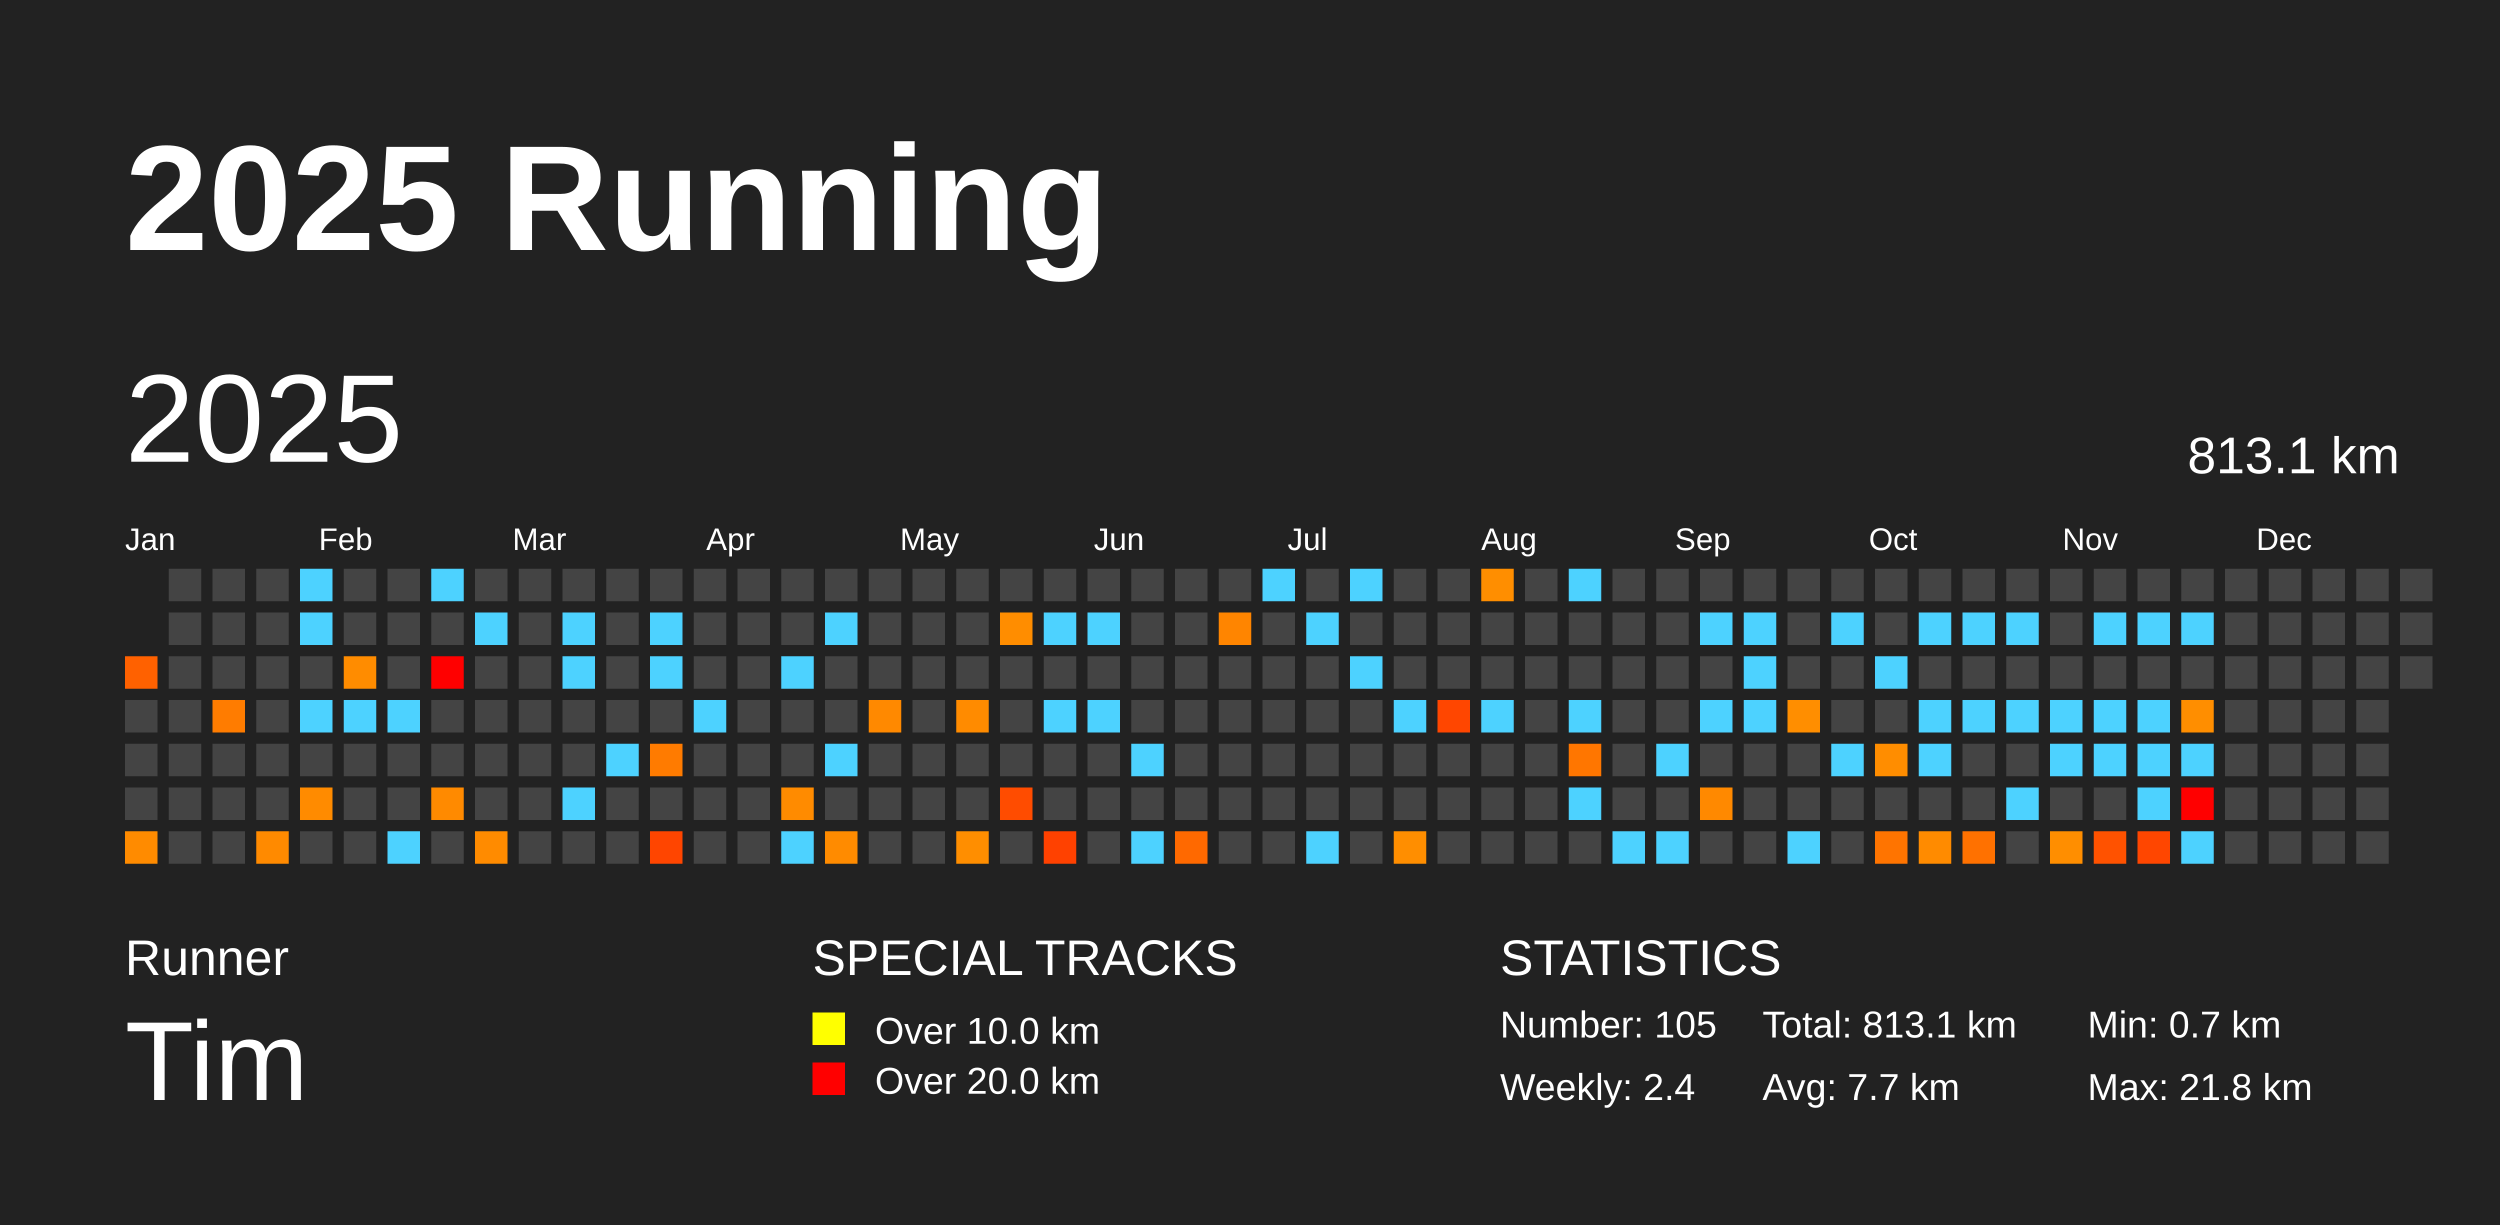
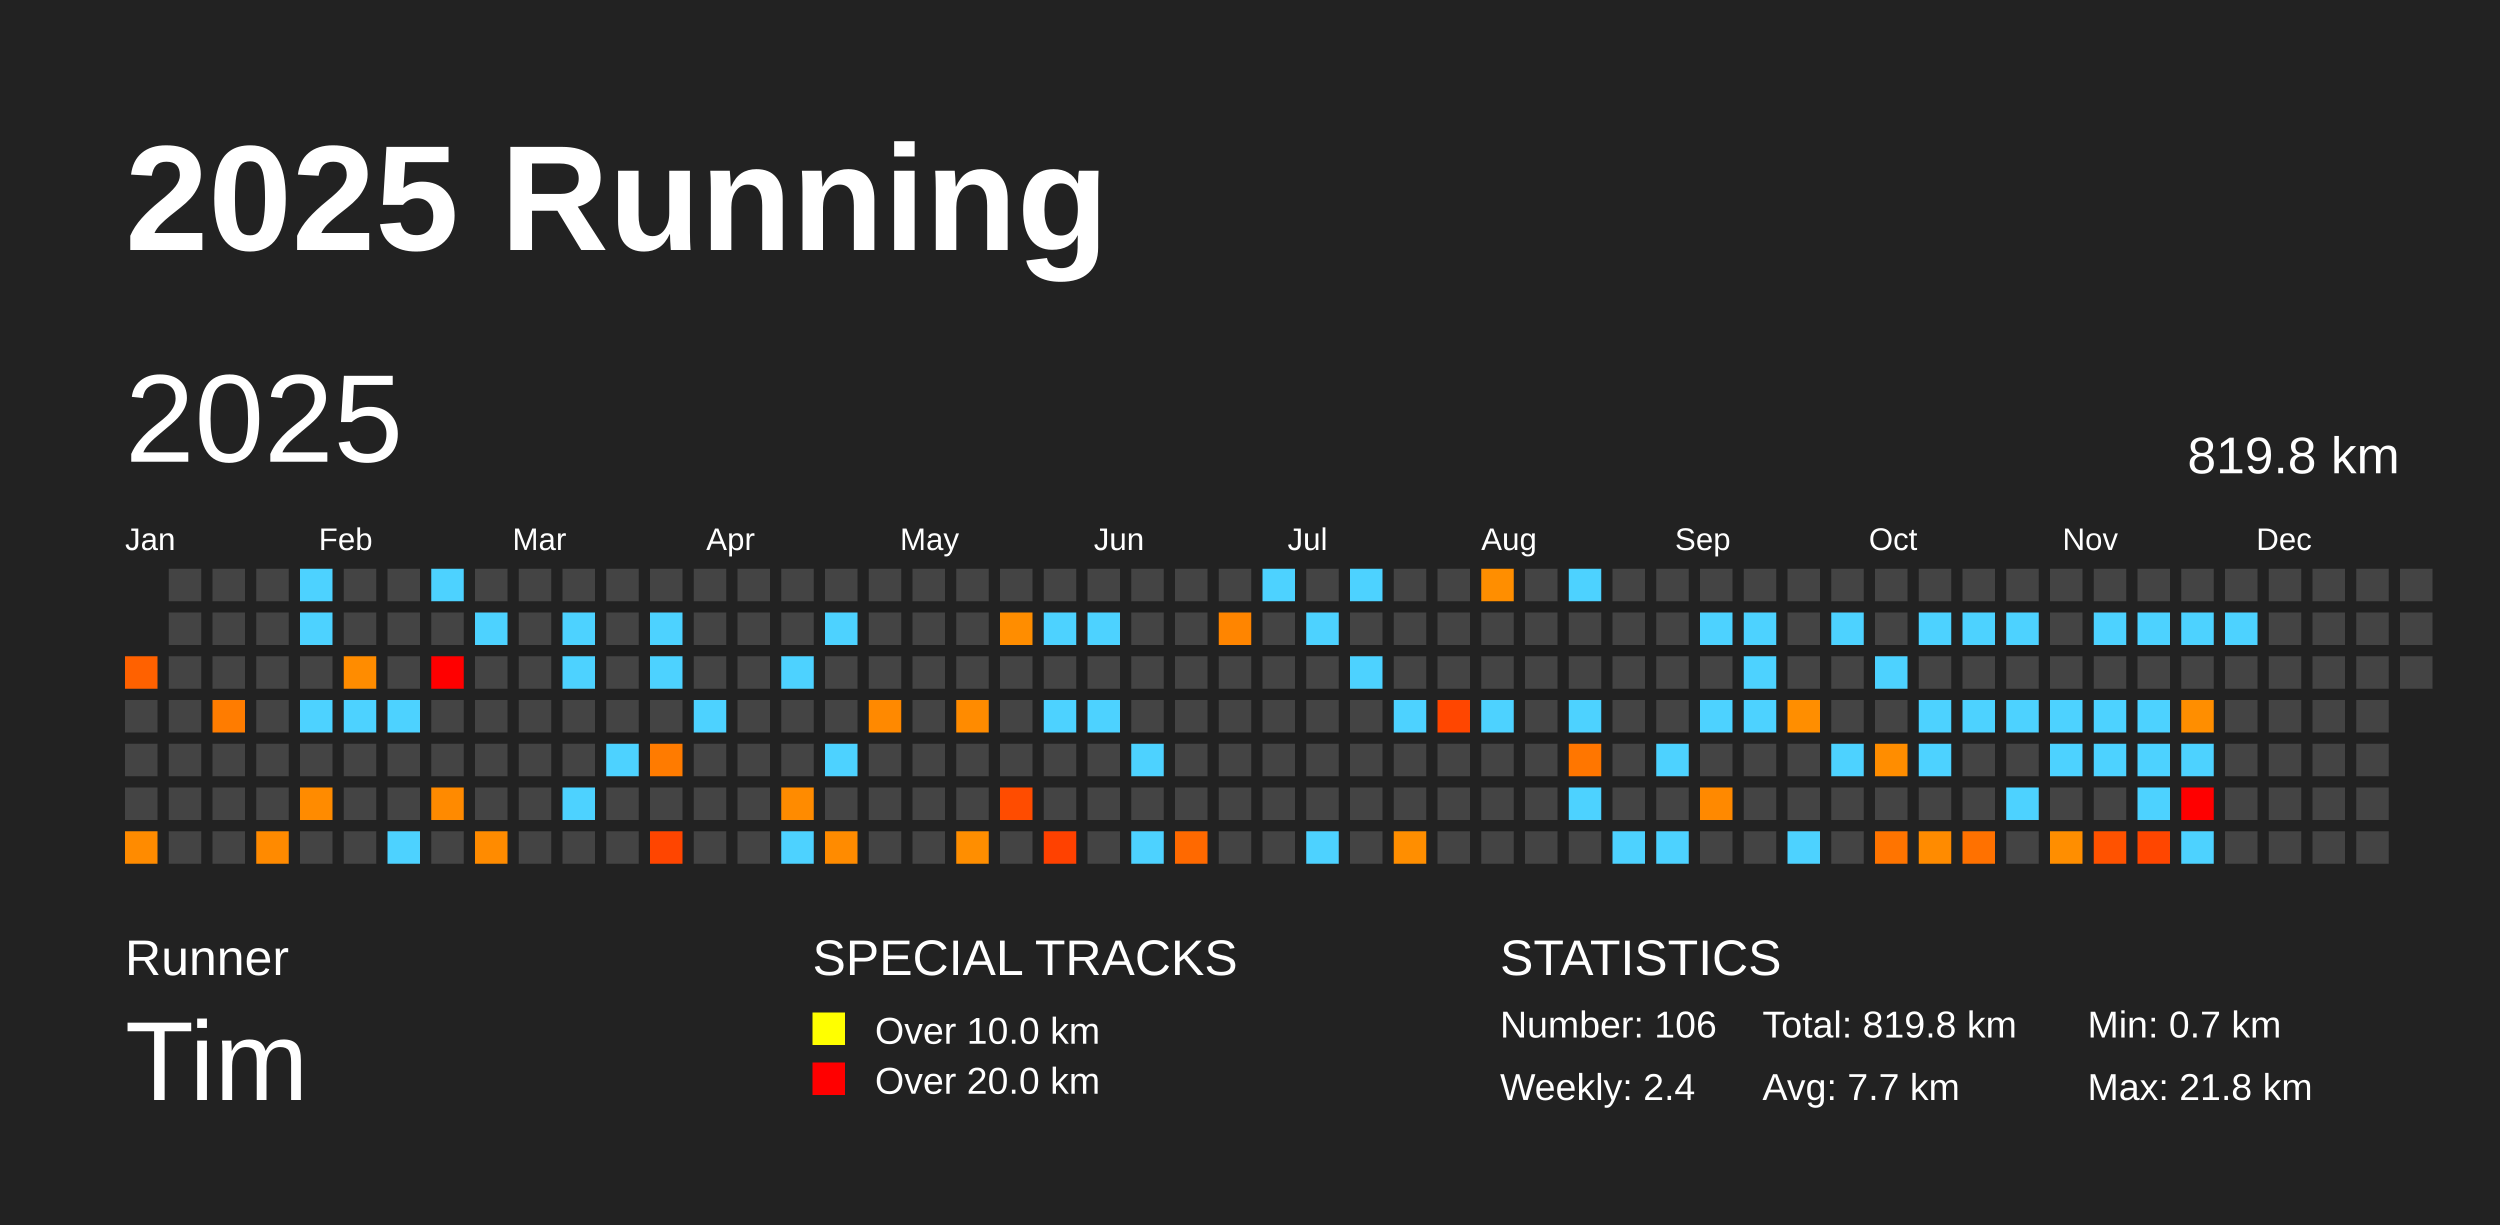
<svg xmlns="http://www.w3.org/2000/svg" baseProfile="full" height="98mm" version="1.1" viewBox="0,0,200,98" width="200mm">
  <defs />
  <rect fill="#222222" height="98" width="200" x="0" y="0" />
  <text fill="#FFFFFF" style="font-size:12px; font-family:Arial; font-weight:bold;" x="10" y="20">2025 Running</text>
  <text fill="#FFFFFF" style="font-size:4px; font-family:Arial" x="10" y="78">Runner</text>
  <text fill="#FFFFFF" style="font-size:9px; font-family:Arial" x="10" y="88">Tim</text>
  <text fill="#FFFFFF" style="font-size:4px; font-family:Arial" x="65" y="78">SPECIAL TRACKS</text>
  <rect fill="yellow" height="2.6" width="2.6" x="65" y="81" />
  <text fill="#FFFFFF" style="font-size:3px; font-family:Arial" x="70" y="83.5">Over 10.0 km</text>
  <rect fill="red" height="2.6" width="2.6" x="65" y="85" />
  <text fill="#FFFFFF" style="font-size:3px; font-family:Arial" x="70" y="87.5">Over 20.0 km</text>
  <text fill="#FFFFFF" style="font-size:4px; font-family:Arial" x="120" y="78">STATISTICS</text>
-   <text fill="#FFFFFF" style="font-size:3px; font-family:Arial" x="120" y="83">Number: 105</text>
+   <text fill="#FFFFFF" style="font-size:3px; font-family:Arial" x="120" y="83">Number: 106</text>
  <text fill="#FFFFFF" style="font-size:3px; font-family:Arial" x="120" y="88">Weekly: 2.4</text>
-   <text fill="#FFFFFF" style="font-size:3px; font-family:Arial" x="141" y="83">Total: 813.1 km</text>
+   <text fill="#FFFFFF" style="font-size:3px; font-family:Arial" x="141" y="83">Total: 819.8 km</text>
  <text fill="#FFFFFF" style="font-size:3px; font-family:Arial" x="141" y="88">Avg: 7.7 km</text>
  <text fill="#FFFFFF" style="font-size:3px; font-family:Arial" x="167" y="83">Min: 0.7 km</text>
  <text fill="#FFFFFF" style="font-size:3px; font-family:Arial" x="167" y="88">Max: 21.8 km</text>
  <text dominant-baseline="hanging" fill="#FFFFFF" style="font-size:10.0px; font-family:Arial;" x="10" y="30">2025</text>
-   <text dominant-baseline="hanging" fill="#FFFFFF" style="font-size:4.125px; font-family:Arial;" x="175" y="35">813.1 km</text>
+   <text dominant-baseline="hanging" fill="#FFFFFF" style="font-size:4.125px; font-family:Arial;" x="175" y="35">819.8 km</text>
  <text fill="#FFFFFF" style="font-size:2.5px; font-family:Arial" x="10.0" y="44">Jan</text>
  <text fill="#FFFFFF" style="font-size:2.5px; font-family:Arial" x="25.5" y="44">Feb</text>
  <text fill="#FFFFFF" style="font-size:2.5px; font-family:Arial" x="41.0" y="44">Mar</text>
  <text fill="#FFFFFF" style="font-size:2.5px; font-family:Arial" x="56.5" y="44">Apr</text>
  <text fill="#FFFFFF" style="font-size:2.5px; font-family:Arial" x="72.0" y="44">May</text>
  <text fill="#FFFFFF" style="font-size:2.5px; font-family:Arial" x="87.5" y="44">Jun</text>
  <text fill="#FFFFFF" style="font-size:2.5px; font-family:Arial" x="103.0" y="44">Jul</text>
  <text fill="#FFFFFF" style="font-size:2.5px; font-family:Arial" x="118.5" y="44">Aug</text>
  <text fill="#FFFFFF" style="font-size:2.5px; font-family:Arial" x="134.0" y="44">Sep</text>
  <text fill="#FFFFFF" style="font-size:2.5px; font-family:Arial" x="149.5" y="44">Oct</text>
  <text fill="#FFFFFF" style="font-size:2.5px; font-family:Arial" x="165.0" y="44">Nov</text>
  <text fill="#FFFFFF" style="font-size:2.5px; font-family:Arial" x="180.5" y="44">Dec</text>
  <rect fill="#ff6100" height="2.6" width="2.6" x="10.0" y="52.5" />
  <rect fill="#444444" height="2.6" width="2.6" x="10.0" y="56.0" />
  <rect fill="#444444" height="2.6" width="2.6" x="10.0" y="59.5" />
  <rect fill="#444444" height="2.6" width="2.6" x="10.0" y="63.0" />
  <rect fill="#ff8b00" height="2.6" width="2.6" x="10.0" y="66.5" />
  <rect fill="#444444" height="2.6" width="2.6" x="13.5" y="45.5" />
  <rect fill="#444444" height="2.6" width="2.6" x="13.5" y="49.0" />
  <rect fill="#444444" height="2.6" width="2.6" x="13.5" y="52.5" />
  <rect fill="#444444" height="2.6" width="2.6" x="13.5" y="56.0" />
  <rect fill="#444444" height="2.6" width="2.6" x="13.5" y="59.5" />
  <rect fill="#444444" height="2.6" width="2.6" x="13.5" y="63.0" />
  <rect fill="#444444" height="2.6" width="2.6" x="13.5" y="66.5" />
  <rect fill="#444444" height="2.6" width="2.6" x="17.0" y="45.5" />
  <rect fill="#444444" height="2.6" width="2.6" x="17.0" y="49.0" />
  <rect fill="#444444" height="2.6" width="2.6" x="17.0" y="52.5" />
  <rect fill="#ff7c00" height="2.6" width="2.6" x="17.0" y="56.0" />
  <rect fill="#444444" height="2.6" width="2.6" x="17.0" y="59.5" />
  <rect fill="#444444" height="2.6" width="2.6" x="17.0" y="63.0" />
  <rect fill="#444444" height="2.6" width="2.6" x="17.0" y="66.5" />
  <rect fill="#444444" height="2.6" width="2.6" x="20.5" y="45.5" />
  <rect fill="#444444" height="2.6" width="2.6" x="20.5" y="49.0" />
  <rect fill="#444444" height="2.6" width="2.6" x="20.5" y="52.5" />
  <rect fill="#444444" height="2.6" width="2.6" x="20.5" y="56.0" />
  <rect fill="#444444" height="2.6" width="2.6" x="20.5" y="59.5" />
  <rect fill="#444444" height="2.6" width="2.6" x="20.5" y="63.0" />
  <rect fill="#ff8a00" height="2.6" width="2.6" x="20.5" y="66.5" />
  <rect fill="#4dd2ff" height="2.6" width="2.6" x="24.0" y="45.5" />
  <rect fill="#4dd2ff" height="2.6" width="2.6" x="24.0" y="49.0" />
  <rect fill="#444444" height="2.6" width="2.6" x="24.0" y="52.5" />
  <rect fill="#4dd2ff" height="2.6" width="2.6" x="24.0" y="56.0" />
  <rect fill="#444444" height="2.6" width="2.6" x="24.0" y="59.5" />
  <rect fill="#ff8b00" height="2.6" width="2.6" x="24.0" y="63.0" />
  <rect fill="#444444" height="2.6" width="2.6" x="24.0" y="66.5" />
  <rect fill="#444444" height="2.6" width="2.6" x="27.5" y="45.5" />
  <rect fill="#444444" height="2.6" width="2.6" x="27.5" y="49.0" />
  <rect fill="#ff8c00" height="2.6" width="2.6" x="27.5" y="52.5" />
  <rect fill="#4dd2ff" height="2.6" width="2.6" x="27.5" y="56.0" />
  <rect fill="#444444" height="2.6" width="2.6" x="27.5" y="59.5" />
  <rect fill="#444444" height="2.6" width="2.6" x="27.5" y="63.0" />
  <rect fill="#444444" height="2.6" width="2.6" x="27.5" y="66.5" />
  <rect fill="#444444" height="2.6" width="2.6" x="31.0" y="45.5" />
  <rect fill="#444444" height="2.6" width="2.6" x="31.0" y="49.0" />
  <rect fill="#444444" height="2.6" width="2.6" x="31.0" y="52.5" />
  <rect fill="#4dd2ff" height="2.6" width="2.6" x="31.0" y="56.0" />
  <rect fill="#444444" height="2.6" width="2.6" x="31.0" y="59.5" />
  <rect fill="#444444" height="2.6" width="2.6" x="31.0" y="63.0" />
  <rect fill="#4dd2ff" height="2.6" width="2.6" x="31.0" y="66.5" />
  <rect fill="#4dd2ff" height="2.6" width="2.6" x="34.5" y="45.5" />
  <rect fill="#444444" height="2.6" width="2.6" x="34.5" y="49.0" />
  <rect fill="red" height="2.6" width="2.6" x="34.5" y="52.5" />
  <rect fill="#444444" height="2.6" width="2.6" x="34.5" y="56.0" />
  <rect fill="#444444" height="2.6" width="2.6" x="34.5" y="59.5" />
  <rect fill="#ff8a00" height="2.6" width="2.6" x="34.5" y="63.0" />
  <rect fill="#444444" height="2.6" width="2.6" x="34.5" y="66.5" />
  <rect fill="#444444" height="2.6" width="2.6" x="38.0" y="45.5" />
  <rect fill="#4dd2ff" height="2.6" width="2.6" x="38.0" y="49.0" />
  <rect fill="#444444" height="2.6" width="2.6" x="38.0" y="52.5" />
  <rect fill="#444444" height="2.6" width="2.6" x="38.0" y="56.0" />
  <rect fill="#444444" height="2.6" width="2.6" x="38.0" y="59.5" />
  <rect fill="#444444" height="2.6" width="2.6" x="38.0" y="63.0" />
  <rect fill="#ff8b00" height="2.6" width="2.6" x="38.0" y="66.5" />
  <rect fill="#444444" height="2.6" width="2.6" x="41.5" y="45.5" />
  <rect fill="#444444" height="2.6" width="2.6" x="41.5" y="49.0" />
  <rect fill="#444444" height="2.6" width="2.6" x="41.5" y="52.5" />
  <rect fill="#444444" height="2.6" width="2.6" x="41.5" y="56.0" />
  <rect fill="#444444" height="2.6" width="2.6" x="41.5" y="59.5" />
  <rect fill="#444444" height="2.6" width="2.6" x="41.5" y="63.0" />
  <rect fill="#444444" height="2.6" width="2.6" x="41.5" y="66.5" />
  <rect fill="#444444" height="2.6" width="2.6" x="45.0" y="45.5" />
  <rect fill="#4dd2ff" height="2.6" width="2.6" x="45.0" y="49.0" />
  <rect fill="#4dd2ff" height="2.6" width="2.6" x="45.0" y="52.5" />
  <rect fill="#444444" height="2.6" width="2.6" x="45.0" y="56.0" />
  <rect fill="#444444" height="2.6" width="2.6" x="45.0" y="59.5" />
  <rect fill="#4dd2ff" height="2.6" width="2.6" x="45.0" y="63.0" />
  <rect fill="#444444" height="2.6" width="2.6" x="45.0" y="66.5" />
  <rect fill="#444444" height="2.6" width="2.6" x="48.5" y="45.5" />
  <rect fill="#444444" height="2.6" width="2.6" x="48.5" y="49.0" />
  <rect fill="#444444" height="2.6" width="2.6" x="48.5" y="52.5" />
  <rect fill="#444444" height="2.6" width="2.6" x="48.5" y="56.0" />
  <rect fill="#4dd2ff" height="2.6" width="2.6" x="48.5" y="59.5" />
  <rect fill="#444444" height="2.6" width="2.6" x="48.5" y="63.0" />
  <rect fill="#444444" height="2.6" width="2.6" x="48.5" y="66.5" />
  <rect fill="#444444" height="2.6" width="2.6" x="52.0" y="45.5" />
  <rect fill="#4dd2ff" height="2.6" width="2.6" x="52.0" y="49.0" />
  <rect fill="#4dd2ff" height="2.6" width="2.6" x="52.0" y="52.5" />
  <rect fill="#444444" height="2.6" width="2.6" x="52.0" y="56.0" />
  <rect fill="#ff7b00" height="2.6" width="2.6" x="52.0" y="59.5" />
  <rect fill="#444444" height="2.6" width="2.6" x="52.0" y="63.0" />
  <rect fill="#ff4500" height="2.6" width="2.6" x="52.0" y="66.5" />
  <rect fill="#444444" height="2.6" width="2.6" x="55.5" y="45.5" />
  <rect fill="#444444" height="2.6" width="2.6" x="55.5" y="49.0" />
  <rect fill="#444444" height="2.6" width="2.6" x="55.5" y="52.5" />
  <rect fill="#4dd2ff" height="2.6" width="2.6" x="55.5" y="56.0" />
  <rect fill="#444444" height="2.6" width="2.6" x="55.5" y="59.5" />
  <rect fill="#444444" height="2.6" width="2.6" x="55.5" y="63.0" />
  <rect fill="#444444" height="2.6" width="2.6" x="55.5" y="66.5" />
  <rect fill="#444444" height="2.6" width="2.6" x="59.0" y="45.5" />
  <rect fill="#444444" height="2.6" width="2.6" x="59.0" y="49.0" />
  <rect fill="#444444" height="2.6" width="2.6" x="59.0" y="52.5" />
  <rect fill="#444444" height="2.6" width="2.6" x="59.0" y="56.0" />
  <rect fill="#444444" height="2.6" width="2.6" x="59.0" y="59.5" />
  <rect fill="#444444" height="2.6" width="2.6" x="59.0" y="63.0" />
  <rect fill="#444444" height="2.6" width="2.6" x="59.0" y="66.5" />
  <rect fill="#444444" height="2.6" width="2.6" x="62.5" y="45.5" />
  <rect fill="#444444" height="2.6" width="2.6" x="62.5" y="49.0" />
  <rect fill="#4dd2ff" height="2.6" width="2.6" x="62.5" y="52.5" />
  <rect fill="#444444" height="2.6" width="2.6" x="62.5" y="56.0" />
  <rect fill="#444444" height="2.6" width="2.6" x="62.5" y="59.5" />
  <rect fill="#ff8b00" height="2.6" width="2.6" x="62.5" y="63.0" />
  <rect fill="#4dd2ff" height="2.6" width="2.6" x="62.5" y="66.5" />
  <rect fill="#444444" height="2.6" width="2.6" x="66.0" y="45.5" />
  <rect fill="#4dd2ff" height="2.6" width="2.6" x="66.0" y="49.0" />
  <rect fill="#444444" height="2.6" width="2.6" x="66.0" y="52.5" />
  <rect fill="#444444" height="2.6" width="2.6" x="66.0" y="56.0" />
  <rect fill="#4dd2ff" height="2.6" width="2.6" x="66.0" y="59.5" />
  <rect fill="#444444" height="2.6" width="2.6" x="66.0" y="63.0" />
  <rect fill="#ff8b00" height="2.6" width="2.6" x="66.0" y="66.5" />
  <rect fill="#444444" height="2.6" width="2.6" x="69.5" y="45.5" />
  <rect fill="#444444" height="2.6" width="2.6" x="69.5" y="49.0" />
  <rect fill="#444444" height="2.6" width="2.6" x="69.5" y="52.5" />
  <rect fill="#ff8900" height="2.6" width="2.6" x="69.5" y="56.0" />
  <rect fill="#444444" height="2.6" width="2.6" x="69.5" y="59.5" />
  <rect fill="#444444" height="2.6" width="2.6" x="69.5" y="63.0" />
  <rect fill="#444444" height="2.6" width="2.6" x="69.5" y="66.5" />
  <rect fill="#444444" height="2.6" width="2.6" x="73.0" y="45.5" />
  <rect fill="#444444" height="2.6" width="2.6" x="73.0" y="49.0" />
  <rect fill="#444444" height="2.6" width="2.6" x="73.0" y="52.5" />
  <rect fill="#444444" height="2.6" width="2.6" x="73.0" y="56.0" />
  <rect fill="#444444" height="2.6" width="2.6" x="73.0" y="59.5" />
  <rect fill="#444444" height="2.6" width="2.6" x="73.0" y="63.0" />
  <rect fill="#444444" height="2.6" width="2.6" x="73.0" y="66.5" />
  <rect fill="#444444" height="2.6" width="2.6" x="76.5" y="45.5" />
  <rect fill="#444444" height="2.6" width="2.6" x="76.5" y="49.0" />
  <rect fill="#444444" height="2.6" width="2.6" x="76.5" y="52.5" />
  <rect fill="#ff8b00" height="2.6" width="2.6" x="76.5" y="56.0" />
  <rect fill="#444444" height="2.6" width="2.6" x="76.5" y="59.5" />
  <rect fill="#444444" height="2.6" width="2.6" x="76.5" y="63.0" />
  <rect fill="#ff8e00" height="2.6" width="2.6" x="76.5" y="66.5" />
  <rect fill="#444444" height="2.6" width="2.6" x="80.0" y="45.5" />
  <rect fill="#ff8d00" height="2.6" width="2.6" x="80.0" y="49.0" />
  <rect fill="#444444" height="2.6" width="2.6" x="80.0" y="52.5" />
  <rect fill="#444444" height="2.6" width="2.6" x="80.0" y="56.0" />
  <rect fill="#444444" height="2.6" width="2.6" x="80.0" y="59.5" />
  <rect fill="#ff4c00" height="2.6" width="2.6" x="80.0" y="63.0" />
  <rect fill="#444444" height="2.6" width="2.6" x="80.0" y="66.5" />
  <rect fill="#444444" height="2.6" width="2.6" x="83.5" y="45.5" />
  <rect fill="#4dd2ff" height="2.6" width="2.6" x="83.5" y="49.0" />
  <rect fill="#444444" height="2.6" width="2.6" x="83.5" y="52.5" />
  <rect fill="#4dd2ff" height="2.6" width="2.6" x="83.5" y="56.0" />
  <rect fill="#444444" height="2.6" width="2.6" x="83.5" y="59.5" />
  <rect fill="#444444" height="2.6" width="2.6" x="83.5" y="63.0" />
  <rect fill="#ff4100" height="2.6" width="2.6" x="83.5" y="66.5" />
  <rect fill="#444444" height="2.6" width="2.6" x="87.0" y="45.5" />
  <rect fill="#4dd2ff" height="2.6" width="2.6" x="87.0" y="49.0" />
  <rect fill="#444444" height="2.6" width="2.6" x="87.0" y="52.5" />
  <rect fill="#4dd2ff" height="2.6" width="2.6" x="87.0" y="56.0" />
  <rect fill="#444444" height="2.6" width="2.6" x="87.0" y="59.5" />
  <rect fill="#444444" height="2.6" width="2.6" x="87.0" y="63.0" />
  <rect fill="#444444" height="2.6" width="2.6" x="87.0" y="66.5" />
  <rect fill="#444444" height="2.6" width="2.6" x="90.5" y="45.5" />
  <rect fill="#444444" height="2.6" width="2.6" x="90.5" y="49.0" />
  <rect fill="#444444" height="2.6" width="2.6" x="90.5" y="52.5" />
  <rect fill="#444444" height="2.6" width="2.6" x="90.5" y="56.0" />
  <rect fill="#4dd2ff" height="2.6" width="2.6" x="90.5" y="59.5" />
  <rect fill="#444444" height="2.6" width="2.6" x="90.5" y="63.0" />
  <rect fill="#4dd2ff" height="2.6" width="2.6" x="90.5" y="66.5" />
  <rect fill="#444444" height="2.6" width="2.6" x="94.0" y="45.5" />
  <rect fill="#444444" height="2.6" width="2.6" x="94.0" y="49.0" />
  <rect fill="#444444" height="2.6" width="2.6" x="94.0" y="52.5" />
  <rect fill="#444444" height="2.6" width="2.6" x="94.0" y="56.0" />
  <rect fill="#444444" height="2.6" width="2.6" x="94.0" y="59.5" />
  <rect fill="#444444" height="2.6" width="2.6" x="94.0" y="63.0" />
  <rect fill="#ff6900" height="2.6" width="2.6" x="94.0" y="66.5" />
  <rect fill="#444444" height="2.6" width="2.6" x="97.5" y="45.5" />
  <rect fill="#ff8500" height="2.6" width="2.6" x="97.5" y="49.0" />
  <rect fill="#444444" height="2.6" width="2.6" x="97.5" y="52.5" />
  <rect fill="#444444" height="2.6" width="2.6" x="97.5" y="56.0" />
  <rect fill="#444444" height="2.6" width="2.6" x="97.5" y="59.5" />
  <rect fill="#444444" height="2.6" width="2.6" x="97.5" y="63.0" />
  <rect fill="#444444" height="2.6" width="2.6" x="97.5" y="66.5" />
  <rect fill="#4dd2ff" height="2.6" width="2.6" x="101.0" y="45.5" />
  <rect fill="#444444" height="2.6" width="2.6" x="101.0" y="49.0" />
  <rect fill="#444444" height="2.6" width="2.6" x="101.0" y="52.5" />
  <rect fill="#444444" height="2.6" width="2.6" x="101.0" y="56.0" />
  <rect fill="#444444" height="2.6" width="2.6" x="101.0" y="59.5" />
  <rect fill="#444444" height="2.6" width="2.6" x="101.0" y="63.0" />
  <rect fill="#444444" height="2.6" width="2.6" x="101.0" y="66.5" />
  <rect fill="#444444" height="2.6" width="2.6" x="104.5" y="45.5" />
  <rect fill="#4dd2ff" height="2.6" width="2.6" x="104.5" y="49.0" />
  <rect fill="#444444" height="2.6" width="2.6" x="104.5" y="52.5" />
  <rect fill="#444444" height="2.6" width="2.6" x="104.5" y="56.0" />
  <rect fill="#444444" height="2.6" width="2.6" x="104.5" y="59.5" />
  <rect fill="#444444" height="2.6" width="2.6" x="104.5" y="63.0" />
  <rect fill="#4dd2ff" height="2.6" width="2.6" x="104.5" y="66.5" />
  <rect fill="#4dd2ff" height="2.6" width="2.6" x="108.0" y="45.5" />
  <rect fill="#444444" height="2.6" width="2.6" x="108.0" y="49.0" />
  <rect fill="#4dd2ff" height="2.6" width="2.6" x="108.0" y="52.5" />
  <rect fill="#444444" height="2.6" width="2.6" x="108.0" y="56.0" />
  <rect fill="#444444" height="2.6" width="2.6" x="108.0" y="59.5" />
  <rect fill="#444444" height="2.6" width="2.6" x="108.0" y="63.0" />
  <rect fill="#444444" height="2.6" width="2.6" x="108.0" y="66.5" />
  <rect fill="#444444" height="2.6" width="2.6" x="111.5" y="45.5" />
  <rect fill="#444444" height="2.6" width="2.6" x="111.5" y="49.0" />
  <rect fill="#444444" height="2.6" width="2.6" x="111.5" y="52.5" />
  <rect fill="#4dd2ff" height="2.6" width="2.6" x="111.5" y="56.0" />
  <rect fill="#444444" height="2.6" width="2.6" x="111.5" y="59.5" />
  <rect fill="#444444" height="2.6" width="2.6" x="111.5" y="63.0" />
  <rect fill="#ff8e00" height="2.6" width="2.6" x="111.5" y="66.5" />
  <rect fill="#444444" height="2.6" width="2.6" x="115.0" y="45.5" />
  <rect fill="#444444" height="2.6" width="2.6" x="115.0" y="49.0" />
  <rect fill="#444444" height="2.6" width="2.6" x="115.0" y="52.5" />
  <rect fill="#ff4600" height="2.6" width="2.6" x="115.0" y="56.0" />
  <rect fill="#444444" height="2.6" width="2.6" x="115.0" y="59.5" />
  <rect fill="#444444" height="2.6" width="2.6" x="115.0" y="63.0" />
  <rect fill="#444444" height="2.6" width="2.6" x="115.0" y="66.5" />
  <rect fill="#ff8e00" height="2.6" width="2.6" x="118.5" y="45.5" />
  <rect fill="#444444" height="2.6" width="2.6" x="118.5" y="49.0" />
  <rect fill="#444444" height="2.6" width="2.6" x="118.5" y="52.5" />
  <rect fill="#4dd2ff" height="2.6" width="2.6" x="118.5" y="56.0" />
  <rect fill="#444444" height="2.6" width="2.6" x="118.5" y="59.5" />
  <rect fill="#444444" height="2.6" width="2.6" x="118.5" y="63.0" />
  <rect fill="#444444" height="2.6" width="2.6" x="118.5" y="66.5" />
  <rect fill="#444444" height="2.6" width="2.6" x="122.0" y="45.5" />
  <rect fill="#444444" height="2.6" width="2.6" x="122.0" y="49.0" />
  <rect fill="#444444" height="2.6" width="2.6" x="122.0" y="52.5" />
  <rect fill="#444444" height="2.6" width="2.6" x="122.0" y="56.0" />
  <rect fill="#444444" height="2.6" width="2.6" x="122.0" y="59.5" />
  <rect fill="#444444" height="2.6" width="2.6" x="122.0" y="63.0" />
  <rect fill="#444444" height="2.6" width="2.6" x="122.0" y="66.5" />
  <rect fill="#4dd2ff" height="2.6" width="2.6" x="125.5" y="45.5" />
  <rect fill="#444444" height="2.6" width="2.6" x="125.5" y="49.0" />
  <rect fill="#444444" height="2.6" width="2.6" x="125.5" y="52.5" />
  <rect fill="#4dd2ff" height="2.6" width="2.6" x="125.5" y="56.0" />
  <rect fill="#ff7600" height="2.6" width="2.6" x="125.5" y="59.5" />
  <rect fill="#4dd2ff" height="2.6" width="2.6" x="125.5" y="63.0" />
  <rect fill="#444444" height="2.6" width="2.6" x="125.5" y="66.5" />
  <rect fill="#444444" height="2.6" width="2.6" x="129.0" y="45.5" />
  <rect fill="#444444" height="2.6" width="2.6" x="129.0" y="49.0" />
  <rect fill="#444444" height="2.6" width="2.6" x="129.0" y="52.5" />
  <rect fill="#444444" height="2.6" width="2.6" x="129.0" y="56.0" />
  <rect fill="#444444" height="2.6" width="2.6" x="129.0" y="59.5" />
  <rect fill="#444444" height="2.6" width="2.6" x="129.0" y="63.0" />
  <rect fill="#4dd2ff" height="2.6" width="2.6" x="129.0" y="66.5" />
  <rect fill="#444444" height="2.6" width="2.6" x="132.5" y="45.5" />
  <rect fill="#444444" height="2.6" width="2.6" x="132.5" y="49.0" />
  <rect fill="#444444" height="2.6" width="2.6" x="132.5" y="52.5" />
  <rect fill="#444444" height="2.6" width="2.6" x="132.5" y="56.0" />
  <rect fill="#4dd2ff" height="2.6" width="2.6" x="132.5" y="59.5" />
  <rect fill="#444444" height="2.6" width="2.6" x="132.5" y="63.0" />
  <rect fill="#4dd2ff" height="2.6" width="2.6" x="132.5" y="66.5" />
  <rect fill="#444444" height="2.6" width="2.6" x="136.0" y="45.5" />
  <rect fill="#4dd2ff" height="2.6" width="2.6" x="136.0" y="49.0" />
  <rect fill="#444444" height="2.6" width="2.6" x="136.0" y="52.5" />
  <rect fill="#4dd2ff" height="2.6" width="2.6" x="136.0" y="56.0" />
  <rect fill="#444444" height="2.6" width="2.6" x="136.0" y="59.5" />
  <rect fill="#ff8900" height="2.6" width="2.6" x="136.0" y="63.0" />
  <rect fill="#444444" height="2.6" width="2.6" x="136.0" y="66.5" />
  <rect fill="#444444" height="2.6" width="2.6" x="139.5" y="45.5" />
  <rect fill="#4dd2ff" height="2.6" width="2.6" x="139.5" y="49.0" />
  <rect fill="#4dd2ff" height="2.6" width="2.6" x="139.5" y="52.5" />
  <rect fill="#4dd2ff" height="2.6" width="2.6" x="139.5" y="56.0" />
  <rect fill="#444444" height="2.6" width="2.6" x="139.5" y="59.5" />
  <rect fill="#444444" height="2.6" width="2.6" x="139.5" y="63.0" />
  <rect fill="#444444" height="2.6" width="2.6" x="139.5" y="66.5" />
  <rect fill="#444444" height="2.6" width="2.6" x="143.0" y="45.5" />
  <rect fill="#444444" height="2.6" width="2.6" x="143.0" y="49.0" />
  <rect fill="#444444" height="2.6" width="2.6" x="143.0" y="52.5" />
  <rect fill="#ff8e00" height="2.6" width="2.6" x="143.0" y="56.0" />
  <rect fill="#444444" height="2.6" width="2.6" x="143.0" y="59.5" />
  <rect fill="#444444" height="2.6" width="2.6" x="143.0" y="63.0" />
  <rect fill="#4dd2ff" height="2.6" width="2.6" x="143.0" y="66.5" />
  <rect fill="#444444" height="2.6" width="2.6" x="146.5" y="45.5" />
  <rect fill="#4dd2ff" height="2.6" width="2.6" x="146.5" y="49.0" />
  <rect fill="#444444" height="2.6" width="2.6" x="146.5" y="52.5" />
  <rect fill="#444444" height="2.6" width="2.6" x="146.5" y="56.0" />
  <rect fill="#4dd2ff" height="2.6" width="2.6" x="146.5" y="59.5" />
  <rect fill="#444444" height="2.6" width="2.6" x="146.5" y="63.0" />
  <rect fill="#444444" height="2.6" width="2.6" x="146.5" y="66.5" />
  <rect fill="#444444" height="2.6" width="2.6" x="150.0" y="45.5" />
  <rect fill="#444444" height="2.6" width="2.6" x="150.0" y="49.0" />
  <rect fill="#4dd2ff" height="2.6" width="2.6" x="150.0" y="52.5" />
  <rect fill="#444444" height="2.6" width="2.6" x="150.0" y="56.0" />
  <rect fill="#ff8d00" height="2.6" width="2.6" x="150.0" y="59.5" />
  <rect fill="#444444" height="2.6" width="2.6" x="150.0" y="63.0" />
  <rect fill="#ff7400" height="2.6" width="2.6" x="150.0" y="66.5" />
  <rect fill="#444444" height="2.6" width="2.6" x="153.5" y="45.5" />
  <rect fill="#4dd2ff" height="2.6" width="2.6" x="153.5" y="49.0" />
  <rect fill="#444444" height="2.6" width="2.6" x="153.5" y="52.5" />
  <rect fill="#4dd2ff" height="2.6" width="2.6" x="153.5" y="56.0" />
  <rect fill="#4dd2ff" height="2.6" width="2.6" x="153.5" y="59.5" />
  <rect fill="#444444" height="2.6" width="2.6" x="153.5" y="63.0" />
  <rect fill="#ff8b00" height="2.6" width="2.6" x="153.5" y="66.5" />
  <rect fill="#444444" height="2.6" width="2.6" x="157.0" y="45.5" />
  <rect fill="#4dd2ff" height="2.6" width="2.6" x="157.0" y="49.0" />
  <rect fill="#444444" height="2.6" width="2.6" x="157.0" y="52.5" />
  <rect fill="#4dd2ff" height="2.6" width="2.6" x="157.0" y="56.0" />
  <rect fill="#444444" height="2.6" width="2.6" x="157.0" y="59.5" />
  <rect fill="#444444" height="2.6" width="2.6" x="157.0" y="63.0" />
  <rect fill="#ff7100" height="2.6" width="2.6" x="157.0" y="66.5" />
  <rect fill="#444444" height="2.6" width="2.6" x="160.5" y="45.5" />
  <rect fill="#4dd2ff" height="2.6" width="2.6" x="160.5" y="49.0" />
  <rect fill="#444444" height="2.6" width="2.6" x="160.5" y="52.5" />
  <rect fill="#4dd2ff" height="2.6" width="2.6" x="160.5" y="56.0" />
  <rect fill="#444444" height="2.6" width="2.6" x="160.5" y="59.5" />
  <rect fill="#4dd2ff" height="2.6" width="2.6" x="160.5" y="63.0" />
  <rect fill="#444444" height="2.6" width="2.6" x="160.5" y="66.5" />
  <rect fill="#444444" height="2.6" width="2.6" x="164.0" y="45.5" />
  <rect fill="#444444" height="2.6" width="2.6" x="164.0" y="49.0" />
  <rect fill="#444444" height="2.6" width="2.6" x="164.0" y="52.5" />
  <rect fill="#4dd2ff" height="2.6" width="2.6" x="164.0" y="56.0" />
  <rect fill="#4dd2ff" height="2.6" width="2.6" x="164.0" y="59.5" />
  <rect fill="#444444" height="2.6" width="2.6" x="164.0" y="63.0" />
  <rect fill="#ff8e00" height="2.6" width="2.6" x="164.0" y="66.5" />
  <rect fill="#444444" height="2.6" width="2.6" x="167.5" y="45.5" />
  <rect fill="#4dd2ff" height="2.6" width="2.6" x="167.5" y="49.0" />
  <rect fill="#444444" height="2.6" width="2.6" x="167.5" y="52.5" />
  <rect fill="#4dd2ff" height="2.6" width="2.6" x="167.5" y="56.0" />
  <rect fill="#4dd2ff" height="2.6" width="2.6" x="167.5" y="59.5" />
  <rect fill="#444444" height="2.6" width="2.6" x="167.5" y="63.0" />
  <rect fill="#ff5200" height="2.6" width="2.6" x="167.5" y="66.5" />
  <rect fill="#444444" height="2.6" width="2.6" x="171.0" y="45.5" />
  <rect fill="#4dd2ff" height="2.6" width="2.6" x="171.0" y="49.0" />
  <rect fill="#444444" height="2.6" width="2.6" x="171.0" y="52.5" />
  <rect fill="#4dd2ff" height="2.6" width="2.6" x="171.0" y="56.0" />
  <rect fill="#4dd2ff" height="2.6" width="2.6" x="171.0" y="59.5" />
  <rect fill="#4dd2ff" height="2.6" width="2.6" x="171.0" y="63.0" />
  <rect fill="#ff4600" height="2.6" width="2.6" x="171.0" y="66.5" />
  <rect fill="#444444" height="2.6" width="2.6" x="174.5" y="45.5" />
  <rect fill="#4dd2ff" height="2.6" width="2.6" x="174.5" y="49.0" />
  <rect fill="#444444" height="2.6" width="2.6" x="174.5" y="52.5" />
  <rect fill="#ff8e00" height="2.6" width="2.6" x="174.5" y="56.0" />
  <rect fill="#4dd2ff" height="2.6" width="2.6" x="174.5" y="59.5" />
  <rect fill="red" height="2.6" width="2.6" x="174.5" y="63.0" />
  <rect fill="#4dd2ff" height="2.6" width="2.6" x="174.5" y="66.5" />
  <rect fill="#444444" height="2.6" width="2.6" x="178.0" y="45.5" />
-   <rect fill="#444444" height="2.6" width="2.6" x="178.0" y="49.0" />
+   <rect fill="#4dd2ff" height="2.6" width="2.6" x="178.0" y="49.0" />
  <rect fill="#444444" height="2.6" width="2.6" x="178.0" y="52.5" />
  <rect fill="#444444" height="2.6" width="2.6" x="178.0" y="56.0" />
  <rect fill="#444444" height="2.6" width="2.6" x="178.0" y="59.5" />
  <rect fill="#444444" height="2.6" width="2.6" x="178.0" y="63.0" />
  <rect fill="#444444" height="2.6" width="2.6" x="178.0" y="66.5" />
  <rect fill="#444444" height="2.6" width="2.6" x="181.5" y="45.5" />
  <rect fill="#444444" height="2.6" width="2.6" x="181.5" y="49.0" />
  <rect fill="#444444" height="2.6" width="2.6" x="181.5" y="52.5" />
  <rect fill="#444444" height="2.6" width="2.6" x="181.5" y="56.0" />
  <rect fill="#444444" height="2.6" width="2.6" x="181.5" y="59.5" />
  <rect fill="#444444" height="2.6" width="2.6" x="181.5" y="63.0" />
  <rect fill="#444444" height="2.6" width="2.6" x="181.5" y="66.5" />
  <rect fill="#444444" height="2.6" width="2.6" x="185.0" y="45.5" />
  <rect fill="#444444" height="2.6" width="2.6" x="185.0" y="49.0" />
  <rect fill="#444444" height="2.6" width="2.6" x="185.0" y="52.5" />
  <rect fill="#444444" height="2.6" width="2.6" x="185.0" y="56.0" />
  <rect fill="#444444" height="2.6" width="2.6" x="185.0" y="59.5" />
  <rect fill="#444444" height="2.6" width="2.6" x="185.0" y="63.0" />
  <rect fill="#444444" height="2.6" width="2.6" x="185.0" y="66.5" />
  <rect fill="#444444" height="2.6" width="2.6" x="188.5" y="45.5" />
  <rect fill="#444444" height="2.6" width="2.6" x="188.5" y="49.0" />
  <rect fill="#444444" height="2.6" width="2.6" x="188.5" y="52.5" />
  <rect fill="#444444" height="2.6" width="2.6" x="188.5" y="56.0" />
  <rect fill="#444444" height="2.6" width="2.6" x="188.5" y="59.5" />
  <rect fill="#444444" height="2.6" width="2.6" x="188.5" y="63.0" />
  <rect fill="#444444" height="2.6" width="2.6" x="188.5" y="66.5" />
  <rect fill="#444444" height="2.6" width="2.6" x="192.0" y="45.5" />
  <rect fill="#444444" height="2.6" width="2.6" x="192.0" y="49.0" />
  <rect fill="#444444" height="2.6" width="2.6" x="192.0" y="52.5" />
</svg>
